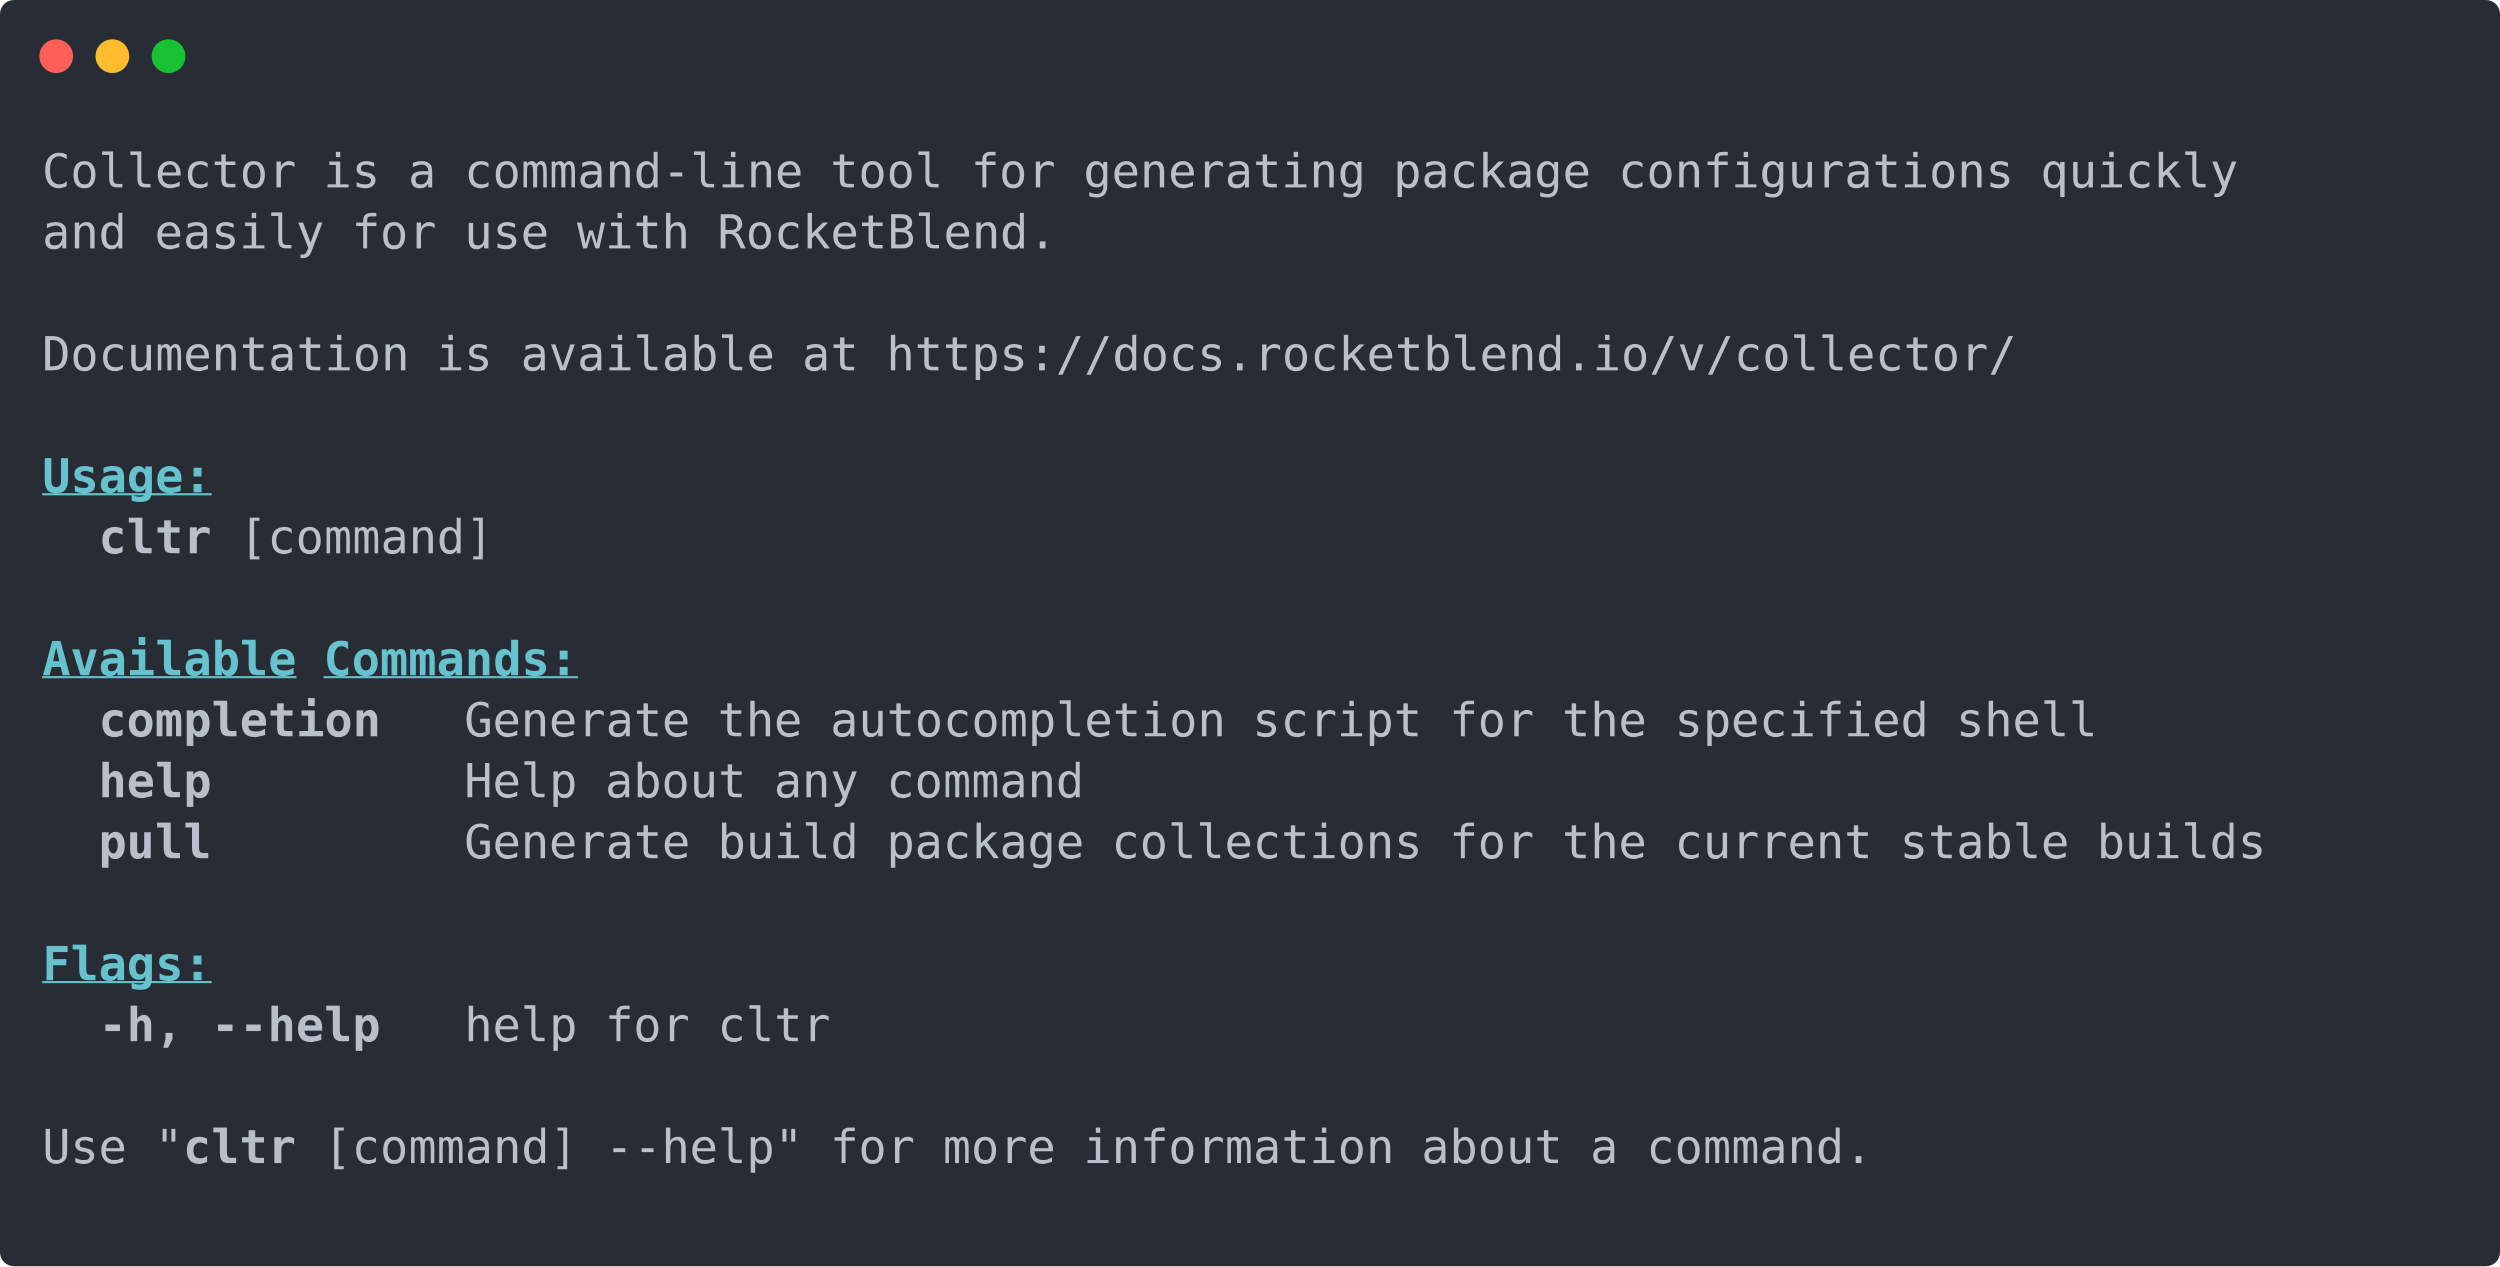
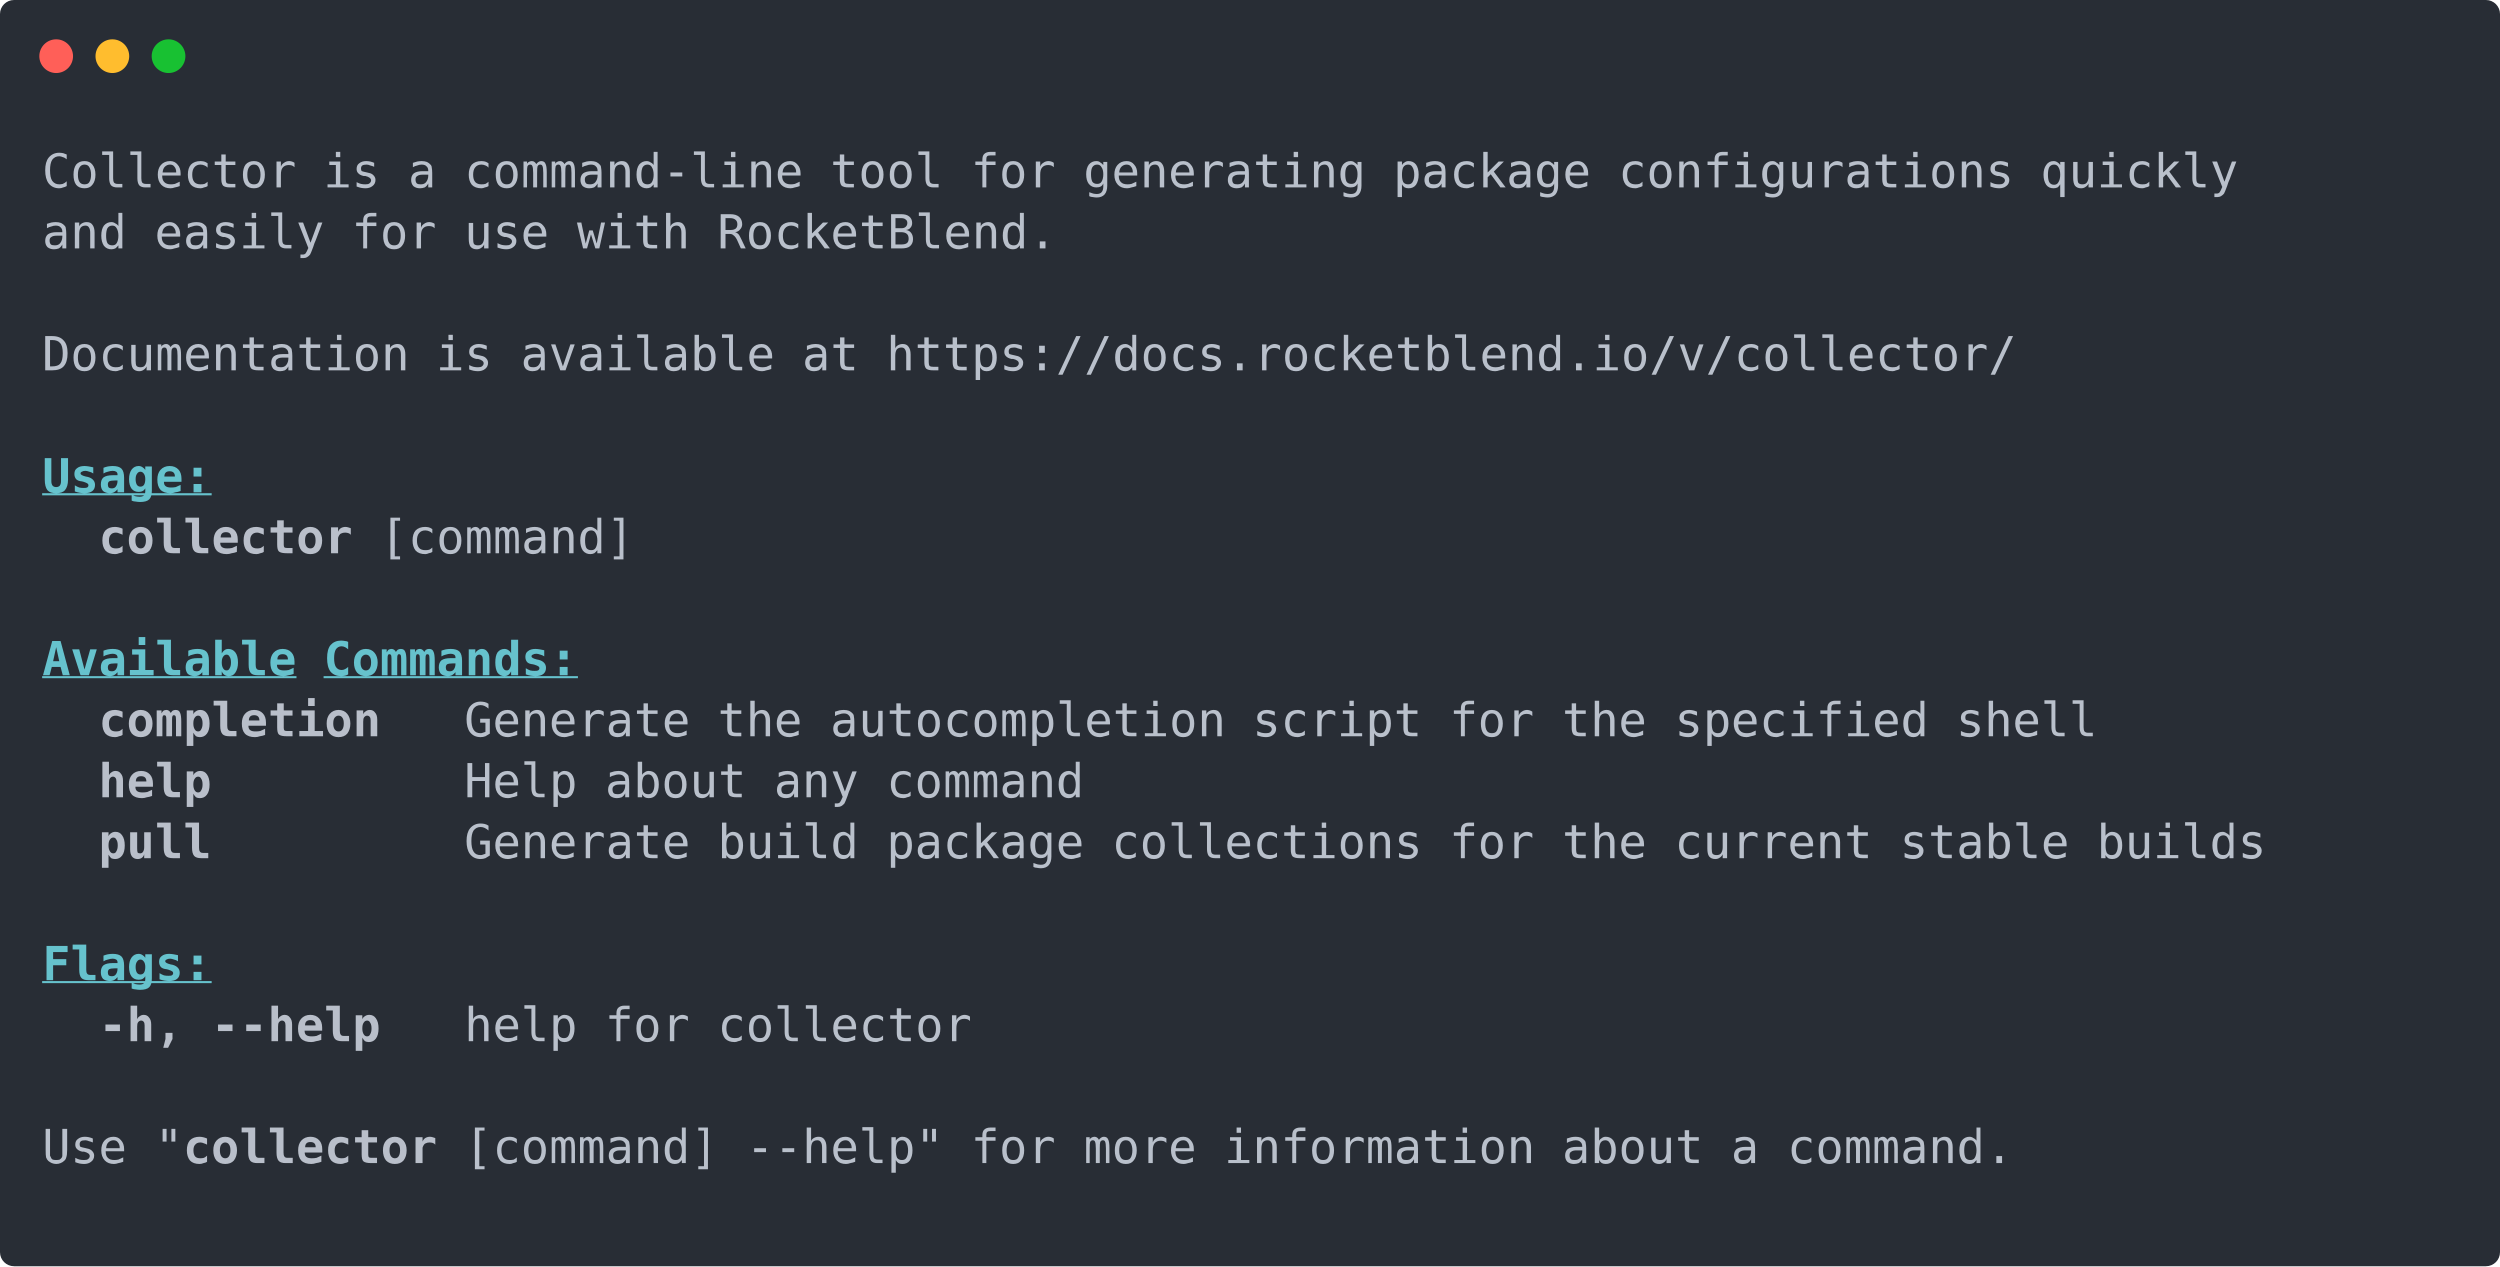
<svg xmlns="http://www.w3.org/2000/svg" xmlns:xlink="http://www.w3.org/1999/xlink" width="890" height="450.78">
  <rect width="890" height="450.78" rx="5" ry="5" class="a" />
  <svg y="0%" x="0%">
    <circle cx="20" cy="20" r="6" fill="#ff5f58" />
    <circle cx="40" cy="20" r="6" fill="#ffbd2e" />
    <circle cx="60" cy="20" r="6" fill="#18c132" />
  </svg>
  <svg height="390.78" viewBox="0 0 85 39.078" width="850" x="15" y="50">
    <style>.a{fill:#282d35}.g,.h,.i{white-space:pre}.g{fill:#b9c0cb}.h,.i{font-weight:700}.h{fill:#66c2cd;text-decoration:underline}.i{fill:#b9bfca}</style>
    <g font-family="Monaco,Consolas,Menlo,'Bitstream Vera Sans Mono','Powerline Symbols',monospace" font-size="1.67">
      <defs>
        <symbol id="a">
          <path fill="transparent" d="M0 0h85v19H0z" />
        </symbol>
      </defs>
      <path class="a" d="M0 0h85v39.078H0z" />
      <svg width="85">
        <svg>
          <use xlink:href="#a" />
          <text y="1.67" class="g">Collector</text>
          <text x="10.02" y="1.67" class="g">is</text>
          <text x="13.026" y="1.67" class="g">a</text>
          <text x="15.03" y="1.67" class="g">command-line</text>
          <text x="28.056" y="1.67" class="g">tool</text>
          <text x="33.066" y="1.67" class="g">for</text>
          <text x="37.074" y="1.67" class="g">generating</text>
          <text x="48.096" y="1.67" class="g">package</text>
          <text x="56.112" y="1.67" class="g">configurations</text>
          <text x="71.142" y="1.67" class="g">quickly</text>
          <text y="3.841" class="g">and</text>
          <text x="4.008" y="3.841" class="g">easily</text>
          <text x="11.022" y="3.841" class="g">for</text>
          <text x="15.03" y="3.841" class="g">use</text>
          <text x="19.038" y="3.841" class="g">with</text>
          <text x="24.048" y="3.841" class="g">RocketBlend.</text>
          <text y="8.183" class="g">Documentation</text>
          <text x="14.028" y="8.183" class="g">is</text>
          <text x="17.034" y="8.183" class="g">available</text>
          <text x="27.054" y="8.183" class="g">at</text>
          <text x="30.06" y="8.183" class="g">https://docs.rocketblend.io/v/collector/</text>
          <text y="12.525" class="h">Usage:</text>
-           <text x="2.004" y="14.696" class="i">cltr</text>
-           <text x="7.014" y="14.696" class="g">[command]</text>
+           <text x="2.004" y="14.696" class="i">collector</text>
+           <text x="12.024" y="14.696" class="g">[command]</text>
          <text y="19.038" class="h">Available</text>
          <text x="10.02" y="19.038" class="h">Commands:</text>
          <text x="2.004" y="21.209" class="i">completion</text>
          <text x="15.03" y="21.209" class="g">Generate</text>
          <text x="24.048" y="21.209" class="g">the</text>
          <text x="28.056" y="21.209" class="g">autocompletion</text>
          <text x="43.086" y="21.209" class="g">script</text>
          <text x="50.1" y="21.209" class="g">for</text>
          <text x="54.108" y="21.209" class="g">the</text>
          <text x="58.116" y="21.209" class="g">specified</text>
          <text x="68.136" y="21.209" class="g">shell</text>
          <text x="2.004" y="23.38" class="i">help</text>
          <text x="15.03" y="23.38" class="g">Help</text>
          <text x="20.04" y="23.38" class="g">about</text>
          <text x="26.052" y="23.38" class="g">any</text>
          <text x="30.06" y="23.38" class="g">command</text>
          <text x="2.004" y="25.551" class="i">pull</text>
          <text x="15.03" y="25.551" class="g">Generate</text>
          <text x="24.048" y="25.551" class="g">build</text>
          <text x="30.06" y="25.551" class="g">package</text>
          <text x="38.076" y="25.551" class="g">collections</text>
          <text x="50.1" y="25.551" class="g">for</text>
          <text x="54.108" y="25.551" class="g">the</text>
          <text x="58.116" y="25.551" class="g">current</text>
          <text x="66.132" y="25.551" class="g">stable</text>
          <text x="73.146" y="25.551" class="g">builds</text>
          <text y="29.893" class="h">Flags:</text>
          <text x="2.004" y="32.064" class="i">-h,</text>
          <text x="6.012" y="32.064" class="i">--help</text>
          <text x="15.03" y="32.064" class="g">help</text>
          <text x="20.04" y="32.064" class="g">for</text>
-           <text x="24.048" y="32.064" class="g">cltr</text>
+           <text x="24.048" y="32.064" class="g">collector</text>
          <text y="36.406" class="g">Use</text>
          <text x="4.008" y="36.406" class="g">"</text>
-           <text x="5.01" y="36.406" class="i">cltr</text>
-           <text x="10.02" y="36.406" class="g">[command]</text>
-           <text x="20.04" y="36.406" class="g">--help"</text>
-           <text x="28.056" y="36.406" class="g">for</text>
-           <text x="32.064" y="36.406" class="g">more</text>
-           <text x="37.074" y="36.406" class="g">information</text>
-           <text x="49.098" y="36.406" class="g">about</text>
-           <text x="55.11" y="36.406" class="g">a</text>
-           <text x="57.114" y="36.406" class="g">command.</text>
+           <text x="5.01" y="36.406" class="i">collector</text>
+           <text x="15.03" y="36.406" class="g">[command]</text>
+           <text x="25.05" y="36.406" class="g">--help"</text>
+           <text x="33.066" y="36.406" class="g">for</text>
+           <text x="37.074" y="36.406" class="g">more</text>
+           <text x="42.084" y="36.406" class="g">information</text>
+           <text x="54.108" y="36.406" class="g">about</text>
+           <text x="60.12" y="36.406" class="g">a</text>
+           <text x="62.124" y="36.406" class="g">command.</text>
        </svg>
      </svg>
    </g>
  </svg>
</svg>
